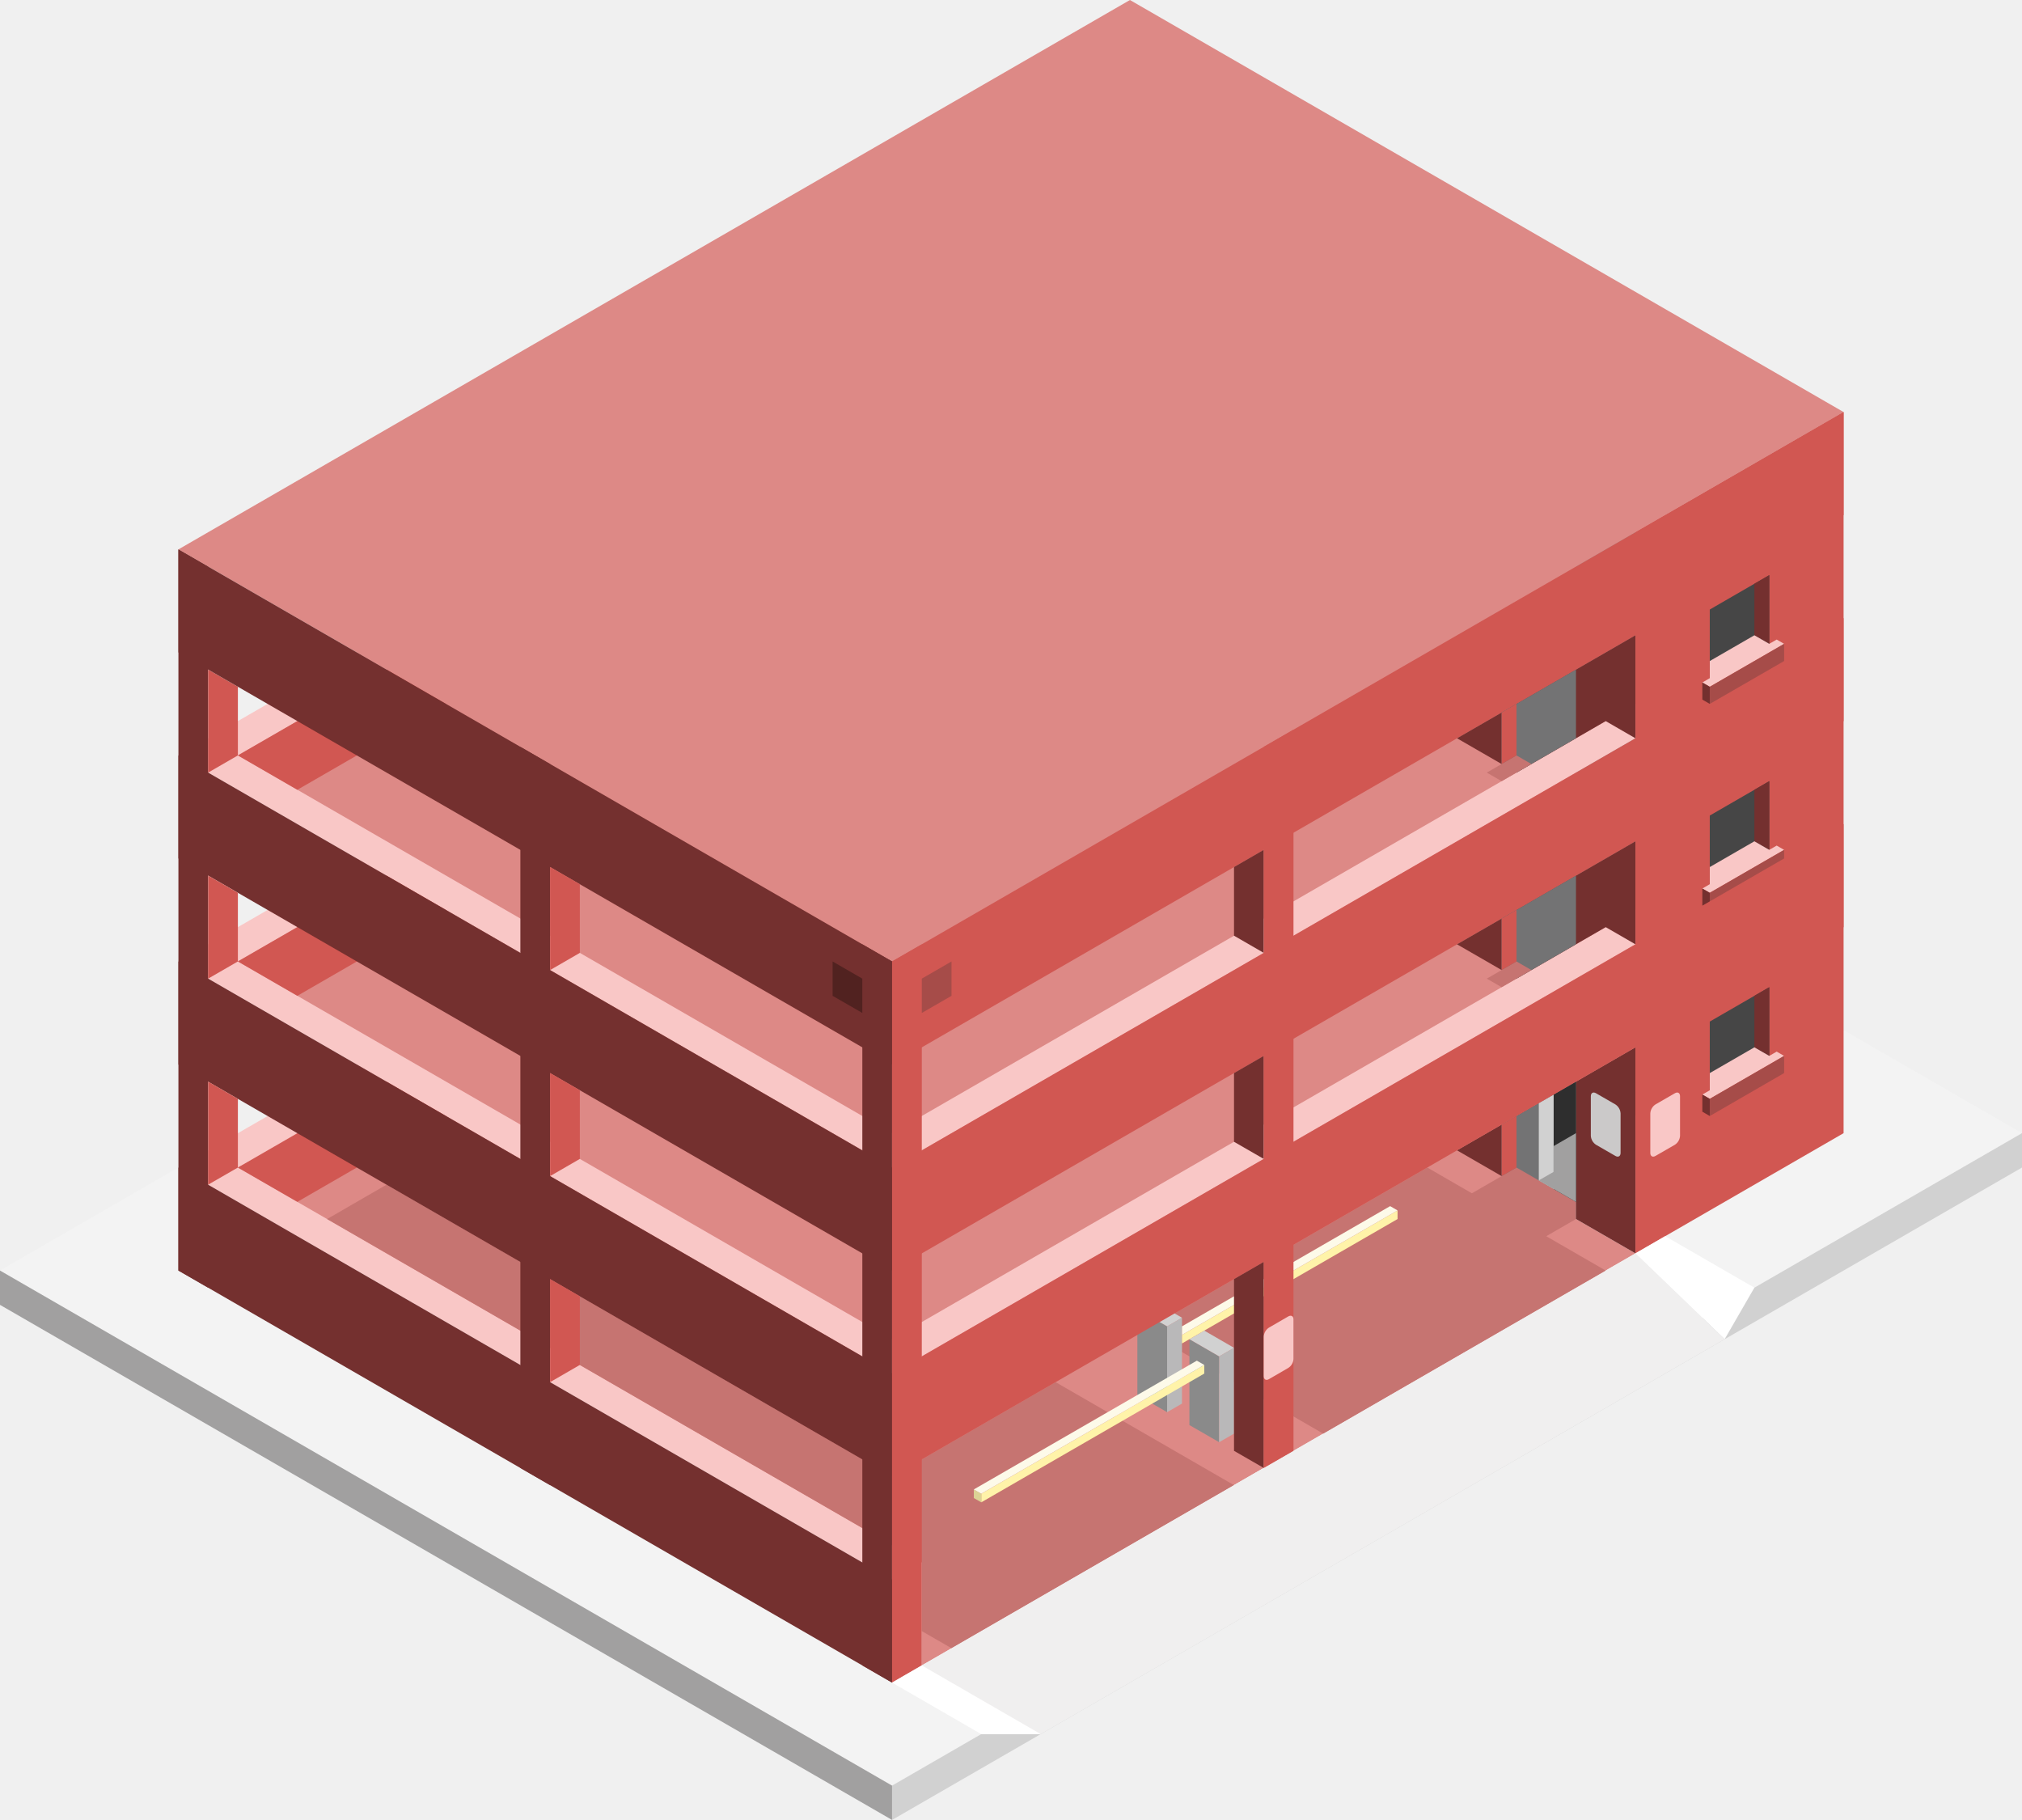
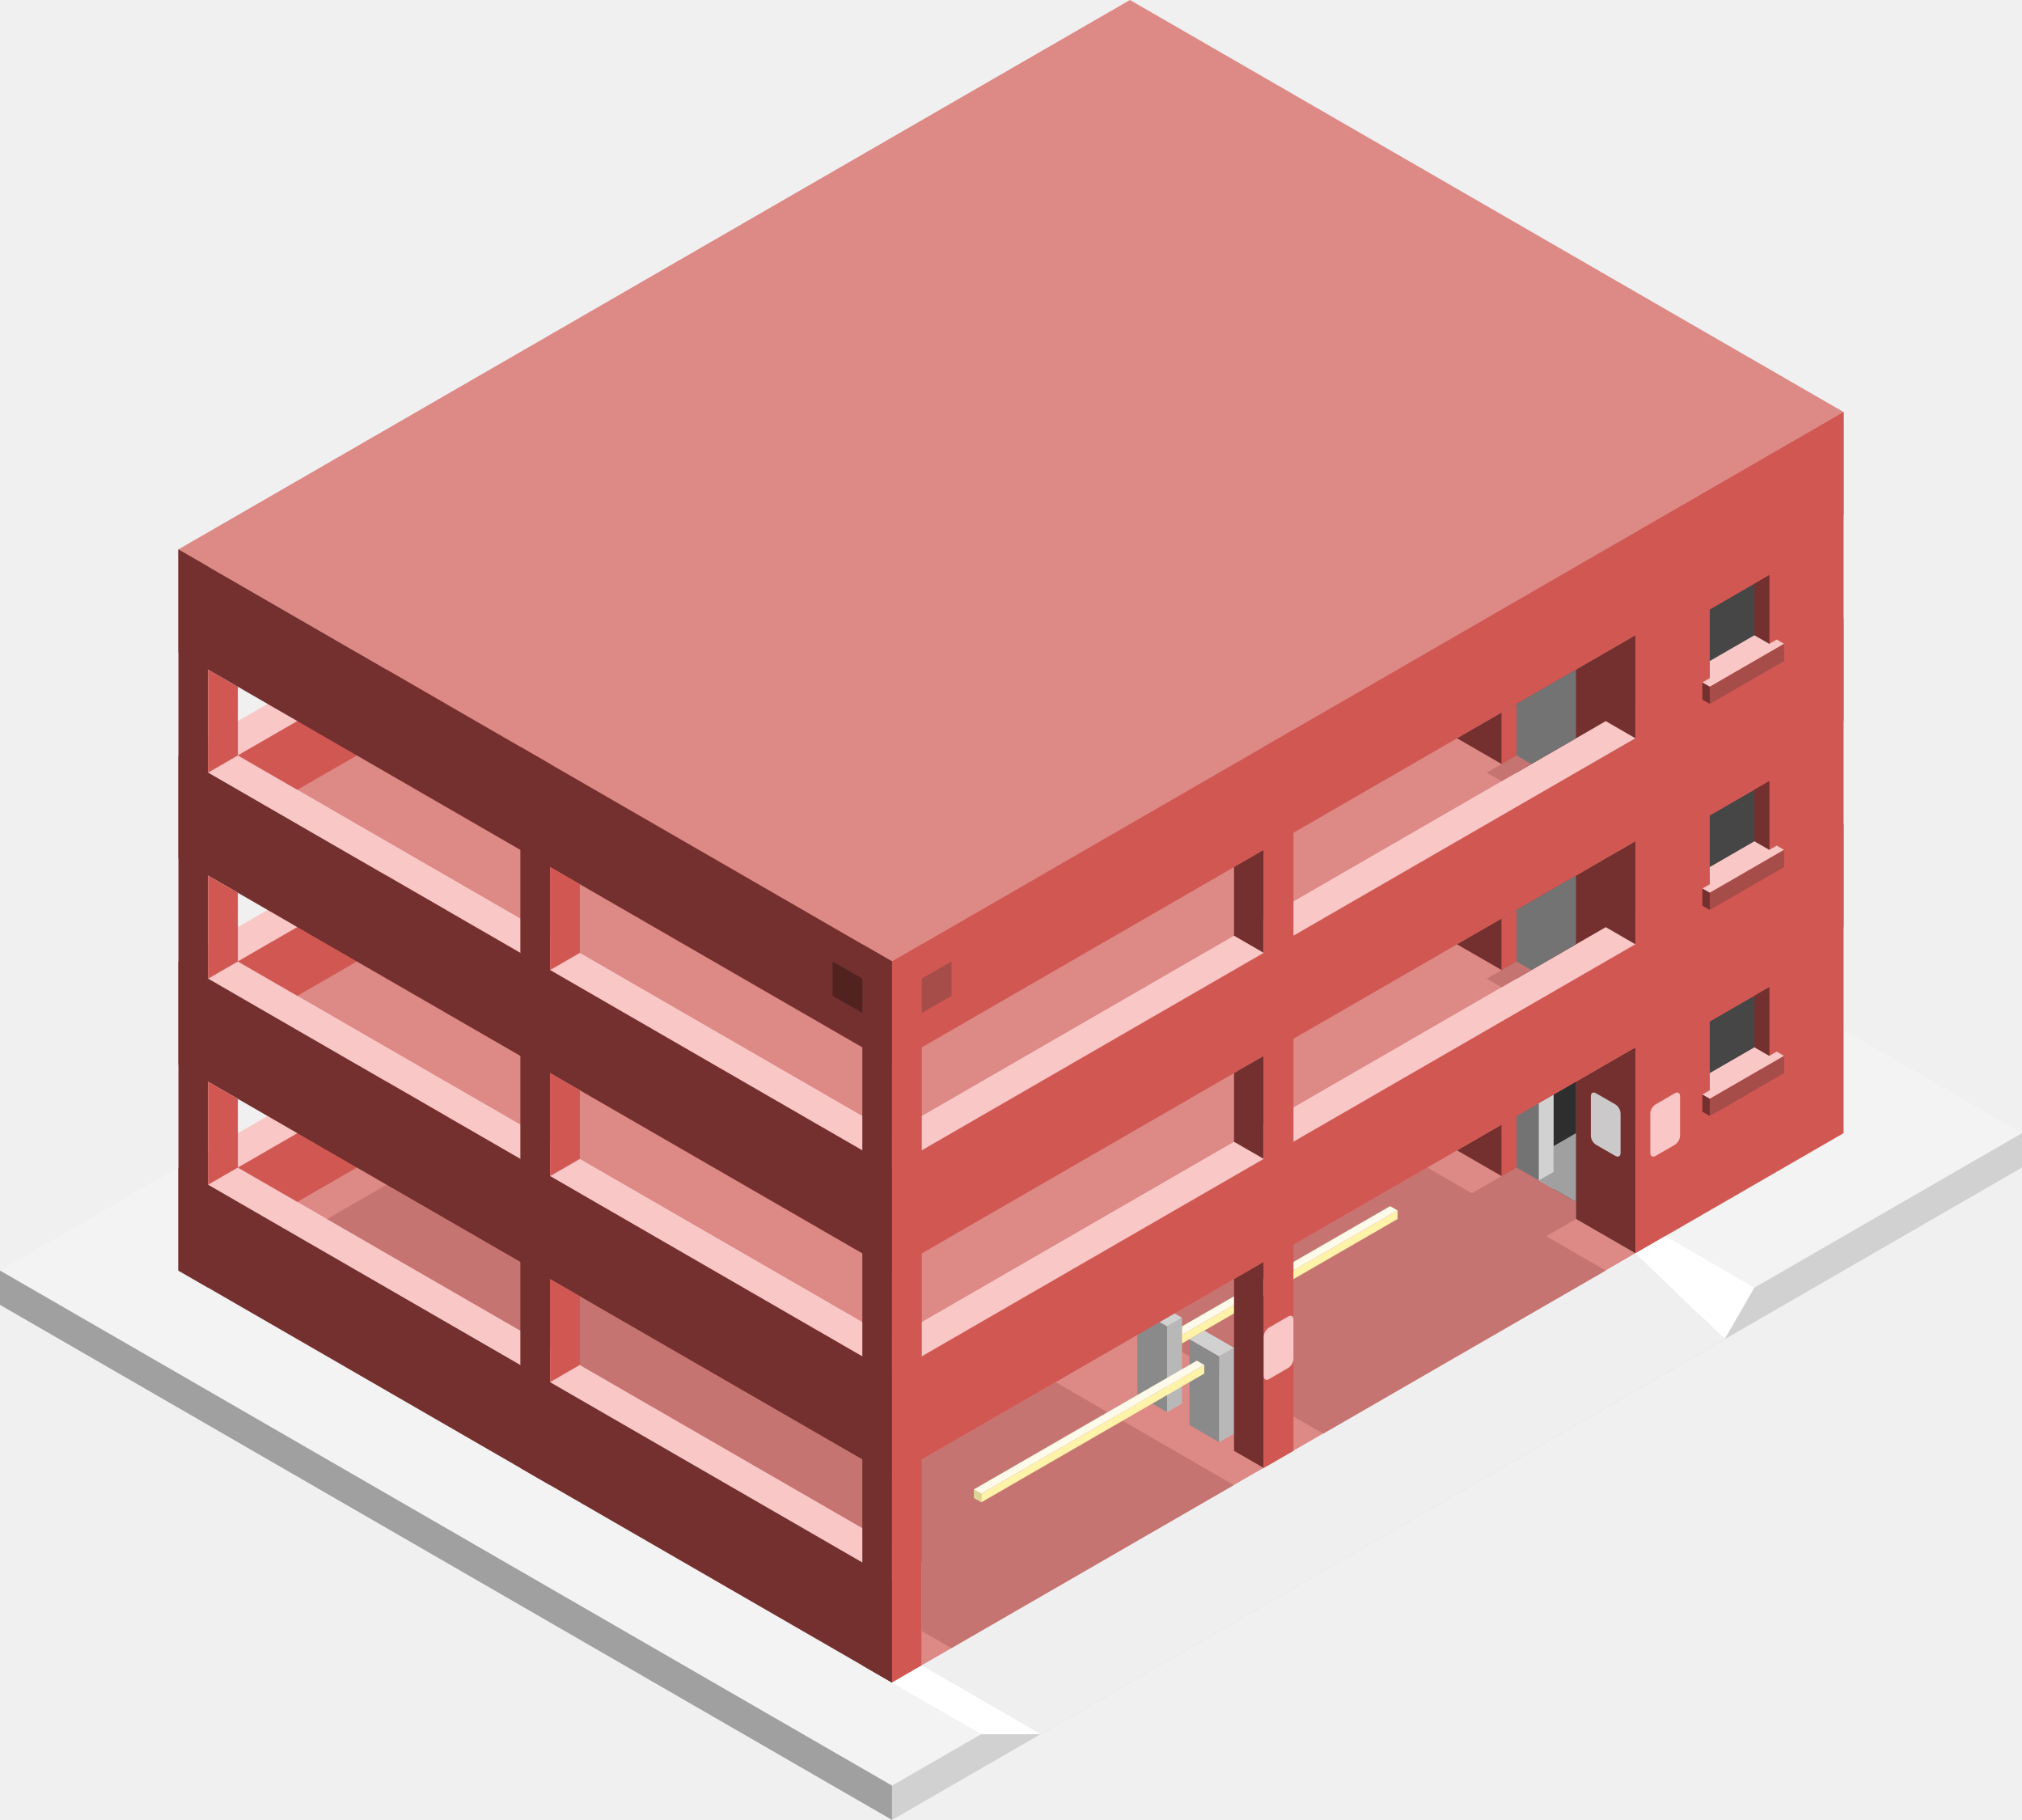
<svg xmlns="http://www.w3.org/2000/svg" id="Layer_1" data-name="Layer 1" viewBox="0 0 340 305.99">
  <defs>
    <style>
      .cls-1 {
        fill: #f3f3f3;
      }

      .cls-2 {
        fill: #d1d1d1;
      }

      .cls-3 {
        fill: #a1a0a0;
      }

      .top-light {
        fill: #f9c7c6;
      }

      .top-prim {
        fill: #dd8986;
      }

      .exterior-R-prim {
        fill: #d15752;
      }

      .top-dark {
        fill: #c67471;
      }

      .exterior-L-prim {
        fill: #74302f;
      }

      .cls-4 {
        fill: #464646;
      }

      .cls-5 {
        fill: #737374;
      }

      .cls-6 {
        fill: #fff;
      }

      .cls-7 {
        fill: #f0efef;
      }

      .cls-8 {
        fill: #2e2e2e;
      }

      .exterior-R-dark {
        fill: #a64c49;
      }

      .exterior-L-dark {
        fill: #512220;
      }

      .cls-9 {
        fill: #cbc9c9;
      }

      .cls-10 {
        fill: #8a8a8a;
      }

      .cls-11 {
        fill: #b9b8b9;
      }

      .cls-12 {
        fill: #fff3a9;
      }

      .cls-13 {
        fill: #dcd395;
      }

      .cls-14 {
        fill: #fdfae9;
      }
    </style>
  </defs>
  <g>
    <path id="Path" class="cls-1" d="M150,300.22l190-109.7-150-86.6L0,213.62Z" />
    <path id="Path-2" data-name="Path" class="cls-2" d="M150,305.99v-5.77l190-109.7v5.78Z" />
    <path id="Path-3" data-name="Path" class="cls-3" d="M0,219.39v-5.77l150,86.6v5.77Z" />
    <path id="Path-4" data-name="Path" class="top-light" d="M30,196.3l160-92.38L310,173.2,150,265.58Z" />
    <path id="Path-5" data-name="Path" class="top-prim" d="M40,196.3l110,63.5,150-86.6L200,115.47Z" />
    <path id="Path-6" data-name="Path" class="exterior-R-prim" d="M40,196.3l150-86.61v11.55L50,202.07Z" />
    <path id="Path-7" data-name="Path" class="cls-3" d="M305,176.09l-5-2.89V161.65l5-2.88Z" />
    <path id="Path-8" data-name="Path" class="top-light" d="M30,161.65,190,69.28l120,69.28L150,230.94Z" />
    <path id="Path-9" data-name="Path" class="top-prim" d="M40,161.65l110,63.51,150-86.6L190,75.05Z" />
    <path id="Path-10" data-name="Path" class="cls-3" d="M300,138.56l-10,5.77L200,92.37V80.83Z" />
    <path id="Path-11" data-name="Path" class="exterior-R-prim" d="M40,161.65l150-86.6V86.6L50,167.43Z" />
    <path id="Path-12" data-name="Path" class="top-light" d="M30,127.01,190,34.64l120,69.28L150,196.3Z" />
    <path id="Path-13" data-name="Path" class="top-prim" d="M155,280.01l120-69.28-32.5-18.76L155,242.48Z" />
    <path id="Path-14" data-name="Path" class="top-dark" d="M155,262.69v11.55l5,2.88,47.5-27.42-30-17.32L150,248.26,65,199.18l-10,5.78Z" />
    <path id="Path-15" data-name="Path" class="exterior-R-prim" d="M150,213.62l160-92.38V103.92L150,196.3Z" />
    <path id="Path-16" data-name="Path" class="exterior-L-prim" d="M30,127.01,150,196.3v17.32L30,144.33Z" />
    <path id="Path-17" data-name="Path" class="exterior-L-prim" d="M30,161.65l120,69.29v17.32L30,178.98Z" />
    <path id="Path-18" data-name="Path" class="exterior-L-prim" d="M30,196.3l120,69.28V282.9L30,213.62Z" />
    <path id="Path-19" data-name="Path" class="exterior-L-prim" d="M35,216.5V95.26l-5-2.89V213.62Z" />
    <path id="Path-20" data-name="Path" class="exterior-R-prim" d="M40,127.01V115.47l-5-2.89V129.9Z" />
    <path id="Path-21" data-name="Path" class="cls-3" d="M300,103.92V92.37l5-2.88v17.32Z" />
    <path id="Path-22" data-name="Path" class="exterior-R-prim" d="M35,164.54l5-2.89V150.11l-5-2.89Z" />
    <path id="Path-23" data-name="Path" class="exterior-R-prim" d="M35,199.18l5-2.88V184.75l-5-2.89Z" />
    <path id="Path-24" data-name="Path" class="cls-3" d="M305,141.45l-5-2.89V127.01l5-2.88Z" />
    <path id="Path-25" data-name="Path" class="top-prim" d="M40,127.01l110,63.51,150-86.6L190,40.41Z" />
    <path id="Path-26" data-name="Path" class="cls-3" d="M300,103.92l-10,5.77L200,57.73V46.18Z" />
    <path id="Path-27" data-name="Path" class="exterior-R-prim" d="M40,127.01l150-86.6V51.96L50,132.79Z" />
    <path id="anchor_30_161.65_280" data-name="| anchor_30_161.65_280 |  " class="top-prim" d="M30,92.37,190,0,310,69.28,150,161.65Z" />
    <path id="Path-28" data-name="Path" class="exterior-R-prim" d="M150,178.98,310,86.6V69.28L150,161.65Z" />
    <path id="Path-29" data-name="Path" class="exterior-L-prim" d="M30,92.37l120,69.28v17.33L30,109.69Z" />
    <path id="Path-30" data-name="Path" class="exterior-L-prim" d="M275,124.13l-5-2.89-15,8.66-10-5.77,30-17.32Z" />
    <path id="Path-31" data-name="Path" class="exterior-L-prim" d="M275,158.77l-5-2.89-15,8.66-10-5.77,30-17.32Z" />
    <path id="Path-32" data-name="Path" class="exterior-L-prim" d="M275,210.73l-30-17.32,30-17.32Z" />
    <path id="Path-33" data-name="Path" class="exterior-L-prim" d="M150,282.9V161.65l-5-2.88V280.01Z" />
    <path id="Path-34" data-name="Path" class="exterior-L-prim" d="M92.5,249.7V128.46l-5-2.89V246.81Z" />
    <path id="Path-35" data-name="Path" class="exterior-L-prim" d="M212.5,160.21l-5-2.89V145.78l5-2.89Z" />
    <path id="Path-36" data-name="Path" class="exterior-L-prim" d="M212.5,177.53l-5,2.89v11.55l5,2.88Z" />
    <path id="Path-37" data-name="Path" class="exterior-R-prim" d="M150,282.9V161.65l5-2.88V280.01Z" />
    <path id="Path-38" data-name="Path" class="exterior-R-prim" d="M310,69.28,275,89.49V210.73l35-20.21Z" />
    <path id="Path-39" data-name="Path" class="cls-4" d="M287.5,171.76l10-5.78v11.55l-10,5.78Z" />
    <path id="Path-40" data-name="Path" class="cls-4" d="M287.5,137.12l10-5.78v11.55l-10,5.77Z" />
    <path id="Path-41" data-name="Path" class="cls-4" d="M287.5,102.48l10-5.78v11.55l-10,5.77Z" />
    <path id="Path-42" data-name="Path" class="exterior-L-prim" d="M297.5,177.53l-2.5-1.44v-8.66l2.5-1.45Z" />
    <path id="Path-43" data-name="Path" class="exterior-L-prim" d="M297.5,142.89l-2.5-1.44v-8.66l2.5-1.45Z" />
    <path id="Path-44" data-name="Path" class="exterior-L-prim" d="M297.5,108.25l-2.5-1.44V98.15l2.5-1.45Z" />
    <path id="Path-45" data-name="Path" class="top-light" d="M286.25,114.75l1.25-.73v-2.88l7.5-4.33,2.5,1.44,1.25-.72,1.25.72-12.5,7.22Z" />
    <path id="Path-46" data-name="Path" class="top-light" d="M286.25,149.39l1.25-.73v-2.88l7.5-4.33,2.5,1.44,1.25-.72,1.25.72-12.5,7.22Z" />
    <path id="Path-47" data-name="Path" class="top-light" d="M286.25,184.03l1.25-.72v-2.89l7.5-4.33,2.5,1.44,1.25-.72,1.25.72-12.5,7.22Z" />
    <path id="Path-48" data-name="Path" class="cls-5" d="M265,158.77l-10,5.77-2.5-1.44v-8.66l12.5-7.22Z" />
    <path id="Path-49" data-name="Path" class="cls-5" d="M265,124.13l-10,5.77-2.5-1.44V119.8l12.5-7.22Z" />
    <path id="Path-50" data-name="Path" class="cls-5" d="M265,204.96l-12.5-7.22v-8.66l12.5-7.22Z" />
    <path id="Path-51" data-name="Path" class="top-dark" d="M250,164.54l5-2.89,2.5,1.45-5,2.88Z" />
    <path id="Path-52" data-name="Path" class="top-dark" d="M250,129.9l5-2.89,2.5,1.45-5,2.88Z" />
    <path id="Path-53" data-name="Path" class="top-dark" d="M245,202.07l10-5.77,10,5.77v2.89l-7.5,4.33Z" />
    <path id="Path-54" data-name="Path" class="exterior-R-prim" d="M252.5,154.44l2.5-1.45v8.66l-2.5,1.45Z" />
    <path id="Path-55" data-name="Path" class="exterior-R-prim" d="M252.5,119.8l2.5-1.45v8.66l-2.5,1.45Z" />
    <path id="Path-56" data-name="Path" class="exterior-R-prim" d="M252.5,189.08l2.5-1.44v8.66l-2.5,1.44Z" />
    <path id="Path-57" data-name="Path" class="exterior-R-prim" d="M97.5,160.21V148.66l-5-2.88V163.1Z" />
    <path id="Path-58" data-name="Path" class="exterior-R-prim" d="M92.5,197.74l5-2.89V183.31l-5-2.89Z" />
    <path id="Path-59" data-name="Path" class="exterior-R-prim" d="M92.5,232.38l5-2.89V217.95l-5-2.89Z" />
    <path id="Path-60" data-name="Path" class="cls-6" d="M275,210.73l5-2.89,15,8.66-5,8.66Z" />
    <path id="Path-61" data-name="Path" class="cls-7" d="M212.5,246.81l15,14.44L175,291.56H165l-10-11.55Z" />
    <path id="Path-62" data-name="Path" class="cls-7" d="M275,210.73l15,14.43-62.5,36.09-5-2.89-15-8.66Z" />
    <path id="Path-63" data-name="Path" class="cls-2" d="M258.75,198.46l2.5,1.44V184.03l-2.5,1.44Z" />
    <path id="Path-64" data-name="Path" class="cls-8" d="M265,181.86l-3.75,2.17V199.9l3.75,2.17Z" />
    <path id="Path-65" data-name="Path" class="cls-3" d="M258.75,198.46l2.5-1.44v-4.33l3.75-2.17v11.55Z" />
    <path id="Path-66" data-name="Path" class="top-dark" d="M222.5,241.04,270,213.62,240,196.3l-22.5,12.99-25,14.43Z" />
    <path id="Path-67" data-name="Path" class="exterior-R-dark" d="M155,164.54l5-2.89v5.78l-5,2.88Z" />
    <path id="Path-68" data-name="Path" class="exterior-L-dark" d="M145,164.54l-5-2.89v5.78l5,2.88Z" />
    <path id="Path-69" data-name="Path" class="exterior-L-prim" d="M286.25,114.75v2.88l1.25.72v-2.88Z" />
-     <path id="Path-70" data-name="Path" class="exterior-L-prim" d="M286.25,149.39v2.88l1.25.72v-2.88Z" />
-     <path id="Path-71" data-name="Path" class="exterior-L-prim" d="M286.25,184.03v2.88l1.25.73v-2.89Z" />
-     <path id="Path-72" data-name="Path" class="exterior-R-dark" d="M300,108.25v2.89l-12.5,7.21v-2.88Z" />
-     <path id="Path-73" data-name="Path" class="exterior-R-dark" d="M300,142.89v2.89l-12.5,7.21v-2.88Z" />
-     <path id="Path-74" data-name="Path" class="exterior-R-dark" d="M300,177.53v2.89l-12.5,7.22v-2.89Z" />
-     <path id="Path-75" data-name="Path" class="top-light" d="M278.37,185.69l3.26-1.88c.48-.28.87-.06.87.5v6.66a1.923,1.923,0,0,1-.87,1.5l-3.26,1.88c-.48.28-.87.05-.87-.5v-6.66A1.923,1.923,0,0,1,278.37,185.69Z" />
-     <path id="Path-76" data-name="Path" class="cls-9" d="M271.63,185.69l-3.26-1.88c-.48-.28-.87-.06-.87.5v6.66a1.923,1.923,0,0,0,.87,1.5l3.26,1.88c.48.28.87.05.87-.5v-6.66A1.923,1.923,0,0,0,271.63,185.69Z" />
-     <path id="Path-77" data-name="Path" class="cls-10" d="M205,242.48l-5-2.88V225.16l5,2.89Z" />
-     <path id="Path-78" data-name="Path" class="cls-10" d="M196.25,237.43l-5-2.88V220.11l5,2.89Z" />
-     <path id="Path-79" data-name="Path" class="cls-11" d="M207.5,241.04V226.61l-2.5,1.44v14.43Z" />
-     <path id="Path-80" data-name="Path" class="cls-11" d="M198.75,235.99V221.55l-2.5,1.45v14.43Z" />
-     <path id="Path-81" data-name="Path" class="cls-2" d="M200,225.16l2.5-1.44,5,2.89-2.5,1.44Z" />
-     <path id="Path-82" data-name="Path" class="cls-2" d="M191.25,220.11l2.5-1.44,5,2.88-2.5,1.45Z" />
-     <path id="Path-83" data-name="Path" class="exterior-R-prim" d="M150,248.26l160-92.38V138.56L150,230.94Z" />
-     <path id="Path-84" data-name="Path" class="cls-12" d="M202.5,230.94,165,252.59v-1.45l37.5-21.65Z" />
-     <path id="Path-85" data-name="Path" class="cls-12" d="M235,204.96l-36.25,20.92v-1.44L235,203.51Z" />
-     <path id="Path-86" data-name="Path" class="cls-13" d="M163.75,250.42l1.25.72v1.45l-1.25-.72Z" />
-     <path id="Path-87" data-name="Path" class="cls-14" d="M201.25,228.77l1.25.72L165,251.14l-1.25-.72Z" />
-     <path id="Path-88" data-name="Path" class="cls-14" d="M233.75,202.79l1.25.72-36.25,20.93V223Z" />
-     <path id="Path-89" data-name="Path" class="exterior-L-prim" d="M212.5,212.17l-5,2.89v28.87l5,2.88Z" />
-     <path id="Path-90" data-name="Path" class="exterior-R-prim" d="M212.5,246.81V125.57l5-2.89V243.93Z" />
-     <path id="Path-91" data-name="Path" class="top-light" d="M213.37,223.22l3.26-1.89c.48-.27.87-.05.87.5v6.66a1.893,1.893,0,0,1-.87,1.5l-3.26,1.89c-.48.28-.87.05-.87-.5v-6.66A1.923,1.923,0,0,1,213.37,223.22Z" />
-     <path id="Path-92" data-name="Path" class="cls-6" d="M165,291.56h10l-20-11.55-5,2.89Z" />
+     <path id="Path-70" data-name="Path" class="exterior-L-prim" d="M286.25,184.03v2.88l1.25.73v-2.89Z" />
+     <path id="Path-71" data-name="Path" class="exterior-R-dark" d="M300,108.25v2.89l-12.5,7.21v-2.88Z" />
+     <path id="Path-72" data-name="Path" class="exterior-R-dark" d="M300,177.53v2.89l-12.5,7.22v-2.89Z" />
+     <path id="Path-73" data-name="Path" class="top-light" d="M278.37,185.69l3.26-1.88c.48-.28.87-.06.87.5v6.66a1.923,1.923,0,0,1-.87,1.5l-3.26,1.88c-.48.28-.87.05-.87-.5v-6.66A1.923,1.923,0,0,1,278.37,185.69Z" />
+     <path id="Path-74" data-name="Path" class="cls-9" d="M271.63,185.69l-3.26-1.88c-.48-.28-.87-.06-.87.5v6.66a1.923,1.923,0,0,0,.87,1.5l3.26,1.88c.48.28.87.05.87-.5v-6.66A1.923,1.923,0,0,0,271.63,185.69Z" />
+     <path id="Path-75" data-name="Path" class="cls-10" d="M205,242.48l-5-2.88V225.16l5,2.89Z" />
+     <path id="Path-76" data-name="Path" class="cls-10" d="M196.25,237.43l-5-2.88V220.11l5,2.89Z" />
+     <path id="Path-77" data-name="Path" class="cls-11" d="M207.5,241.04V226.61l-2.5,1.44v14.43Z" />
+     <path id="Path-78" data-name="Path" class="cls-11" d="M198.75,235.99V221.55l-2.5,1.45v14.43Z" />
+     <path id="Path-79" data-name="Path" class="cls-2" d="M200,225.16l2.5-1.44,5,2.89-2.5,1.44Z" />
+     <path id="Path-80" data-name="Path" class="cls-2" d="M191.25,220.11l2.5-1.44,5,2.88-2.5,1.45Z" />
+     <path id="Path-81" data-name="Path" class="exterior-R-prim" d="M150,248.26l160-92.38V138.56L150,230.94Z" />
+     <path id="Path-82" data-name="Path" class="cls-12" d="M202.5,230.94,165,252.59v-1.45l37.5-21.65Z" />
+     <path id="Path-83" data-name="Path" class="cls-12" d="M235,204.96l-36.25,20.92v-1.44L235,203.51Z" />
+     <path id="Path-84" data-name="Path" class="cls-13" d="M163.75,250.42l1.25.72v1.45l-1.25-.72Z" />
+     <path id="Path-85" data-name="Path" class="cls-14" d="M201.25,228.77l1.25.72L165,251.14l-1.25-.72Z" />
+     <path id="Path-86" data-name="Path" class="cls-14" d="M233.75,202.79l1.25.72-36.25,20.93V223Z" />
+     <path id="Path-87" data-name="Path" class="exterior-L-prim" d="M212.5,212.17l-5,2.89v28.87l5,2.88Z" />
+     <path id="Path-88" data-name="Path" class="exterior-R-prim" d="M212.5,246.81V125.57l5-2.89V243.93Z" />
+     <path id="Path-89" data-name="Path" class="top-light" d="M213.37,223.22l3.26-1.89c.48-.27.87-.05.87.5v6.66a1.893,1.893,0,0,1-.87,1.5l-3.26,1.89c-.48.28-.87.05-.87-.5v-6.66A1.923,1.923,0,0,1,213.37,223.22Z" />
+     <path id="Path-90" data-name="Path" class="cls-6" d="M165,291.56h10l-20-11.55-5,2.89Z" />
+     <path id="Path-91" data-name="Path" class="exterior-L-prim" d="M286.25,149.39v2.88l1.25.72v-2.88Z" />
+     <path id="Path-92" data-name="Path" class="exterior-R-dark" d="M300,142.89v2.89l-12.5,7.21v-2.88Z" />
  </g>
</svg>
